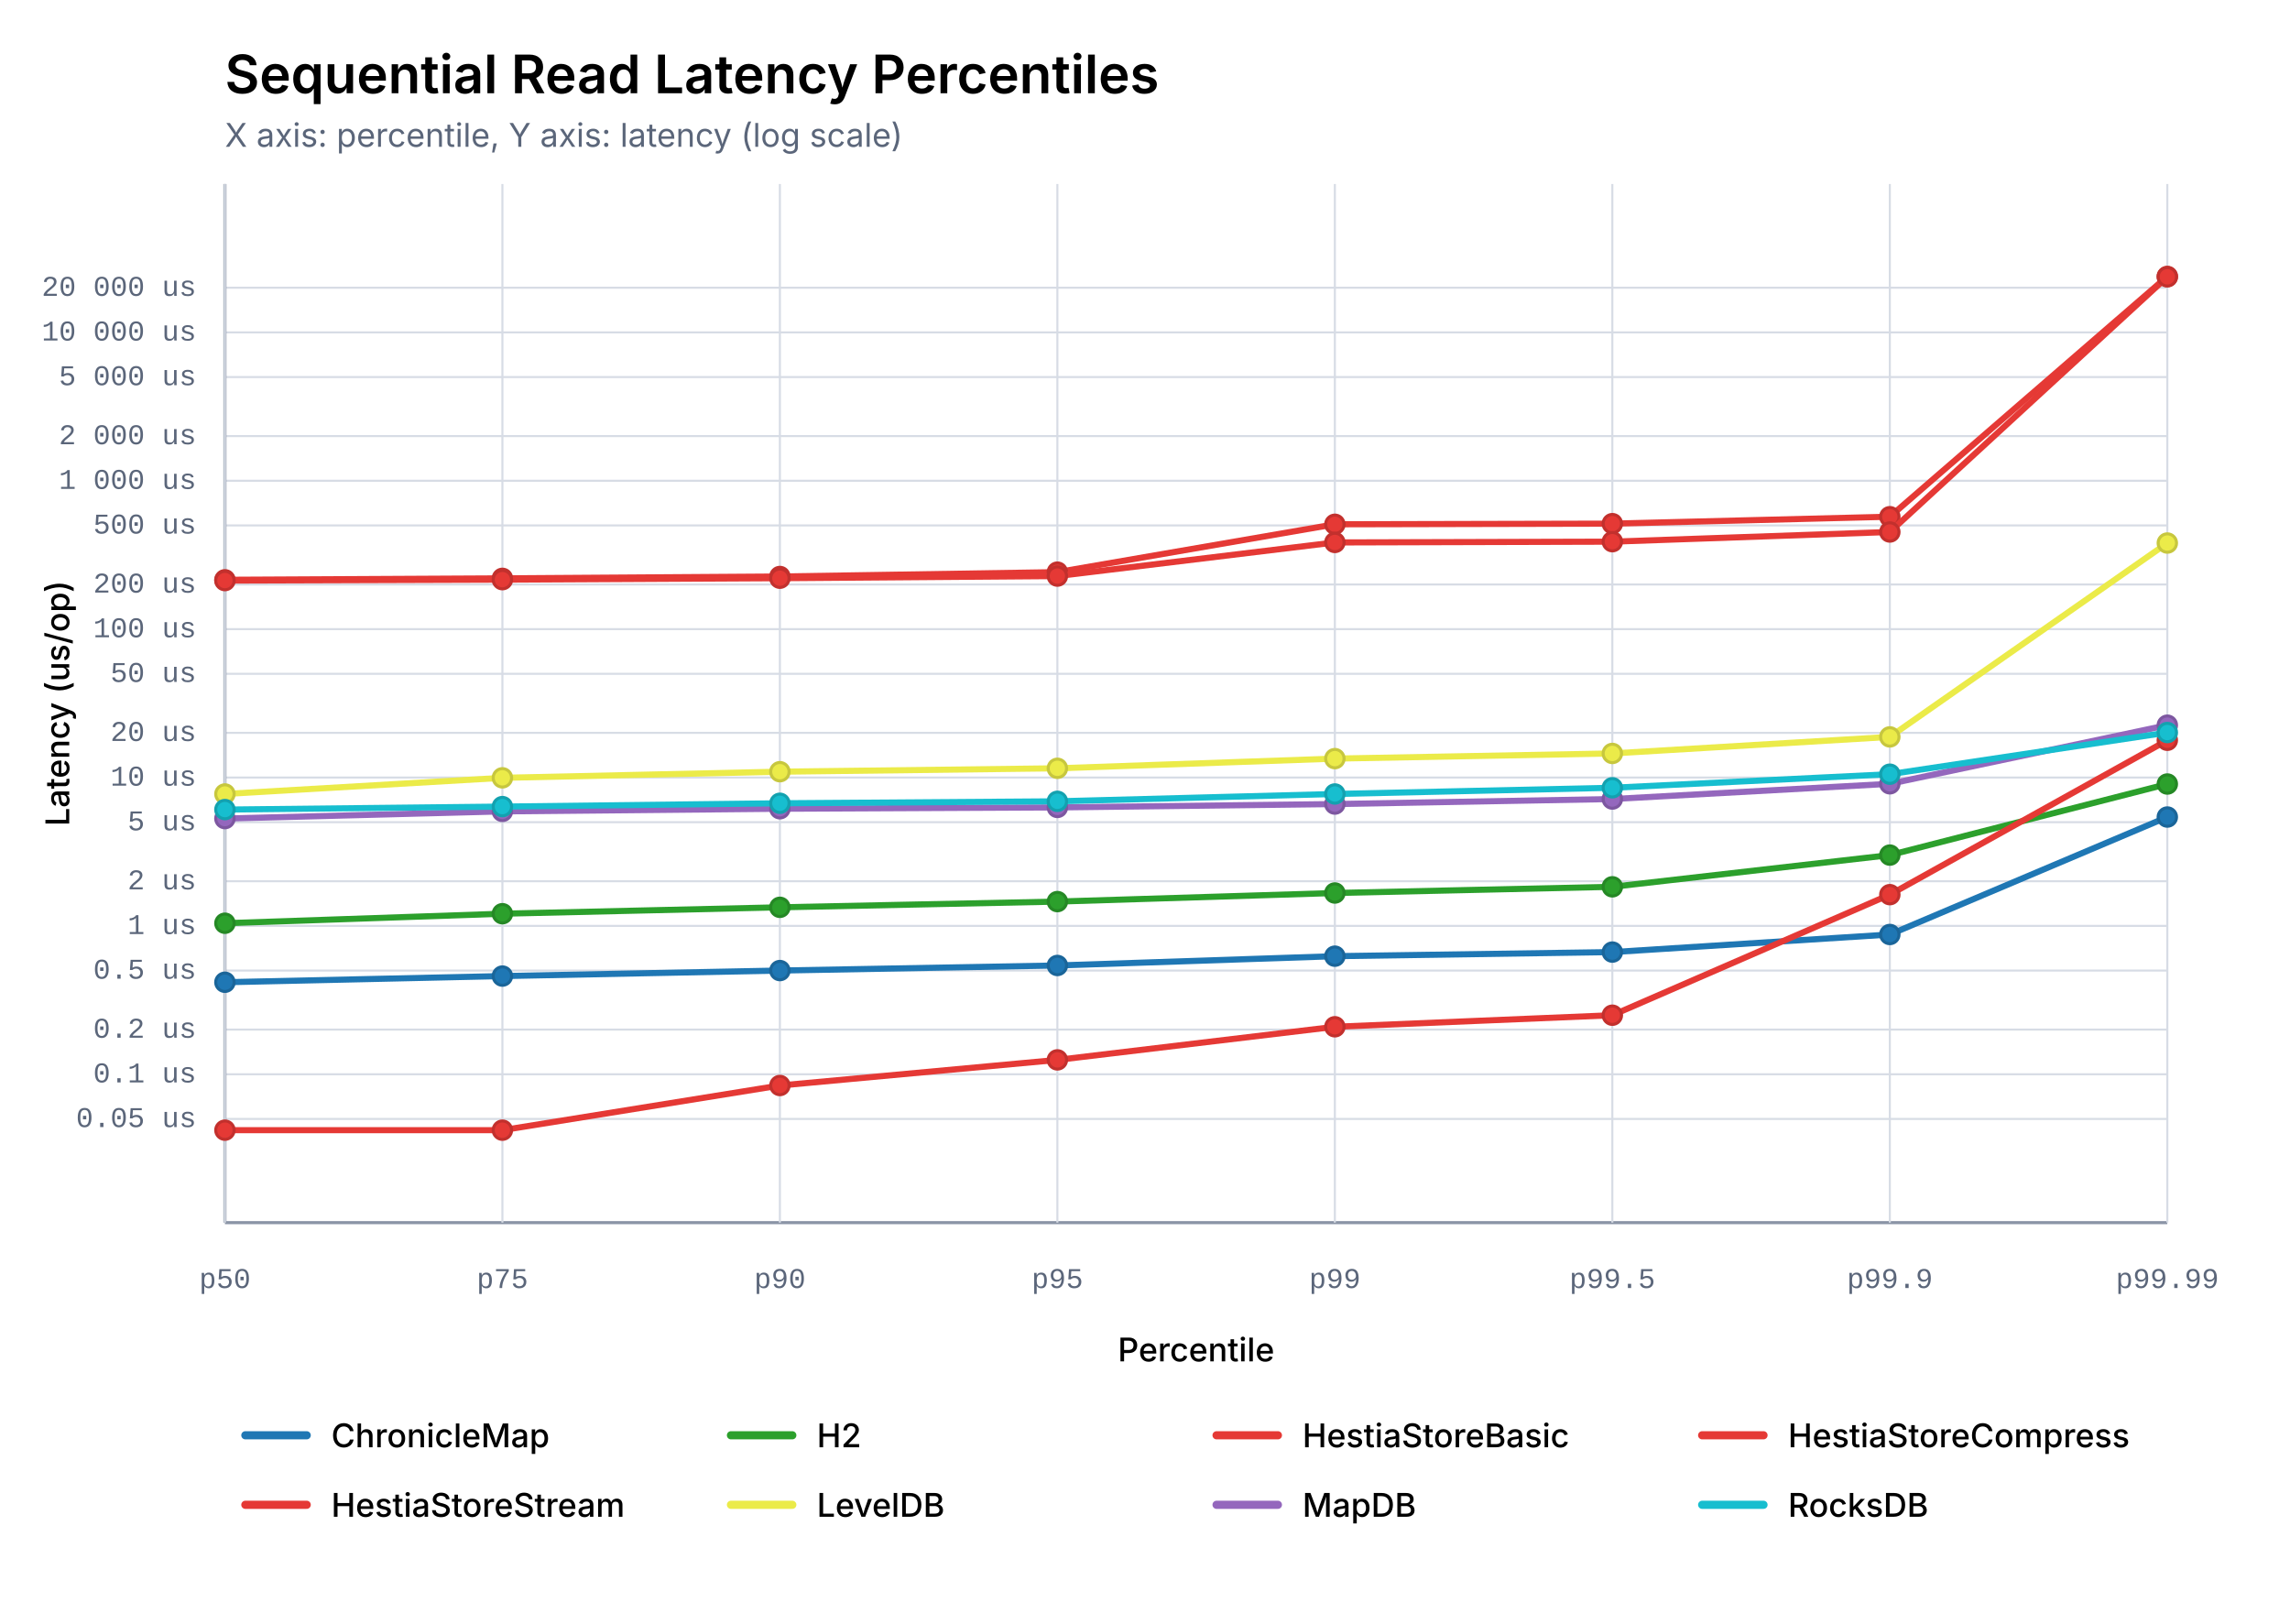
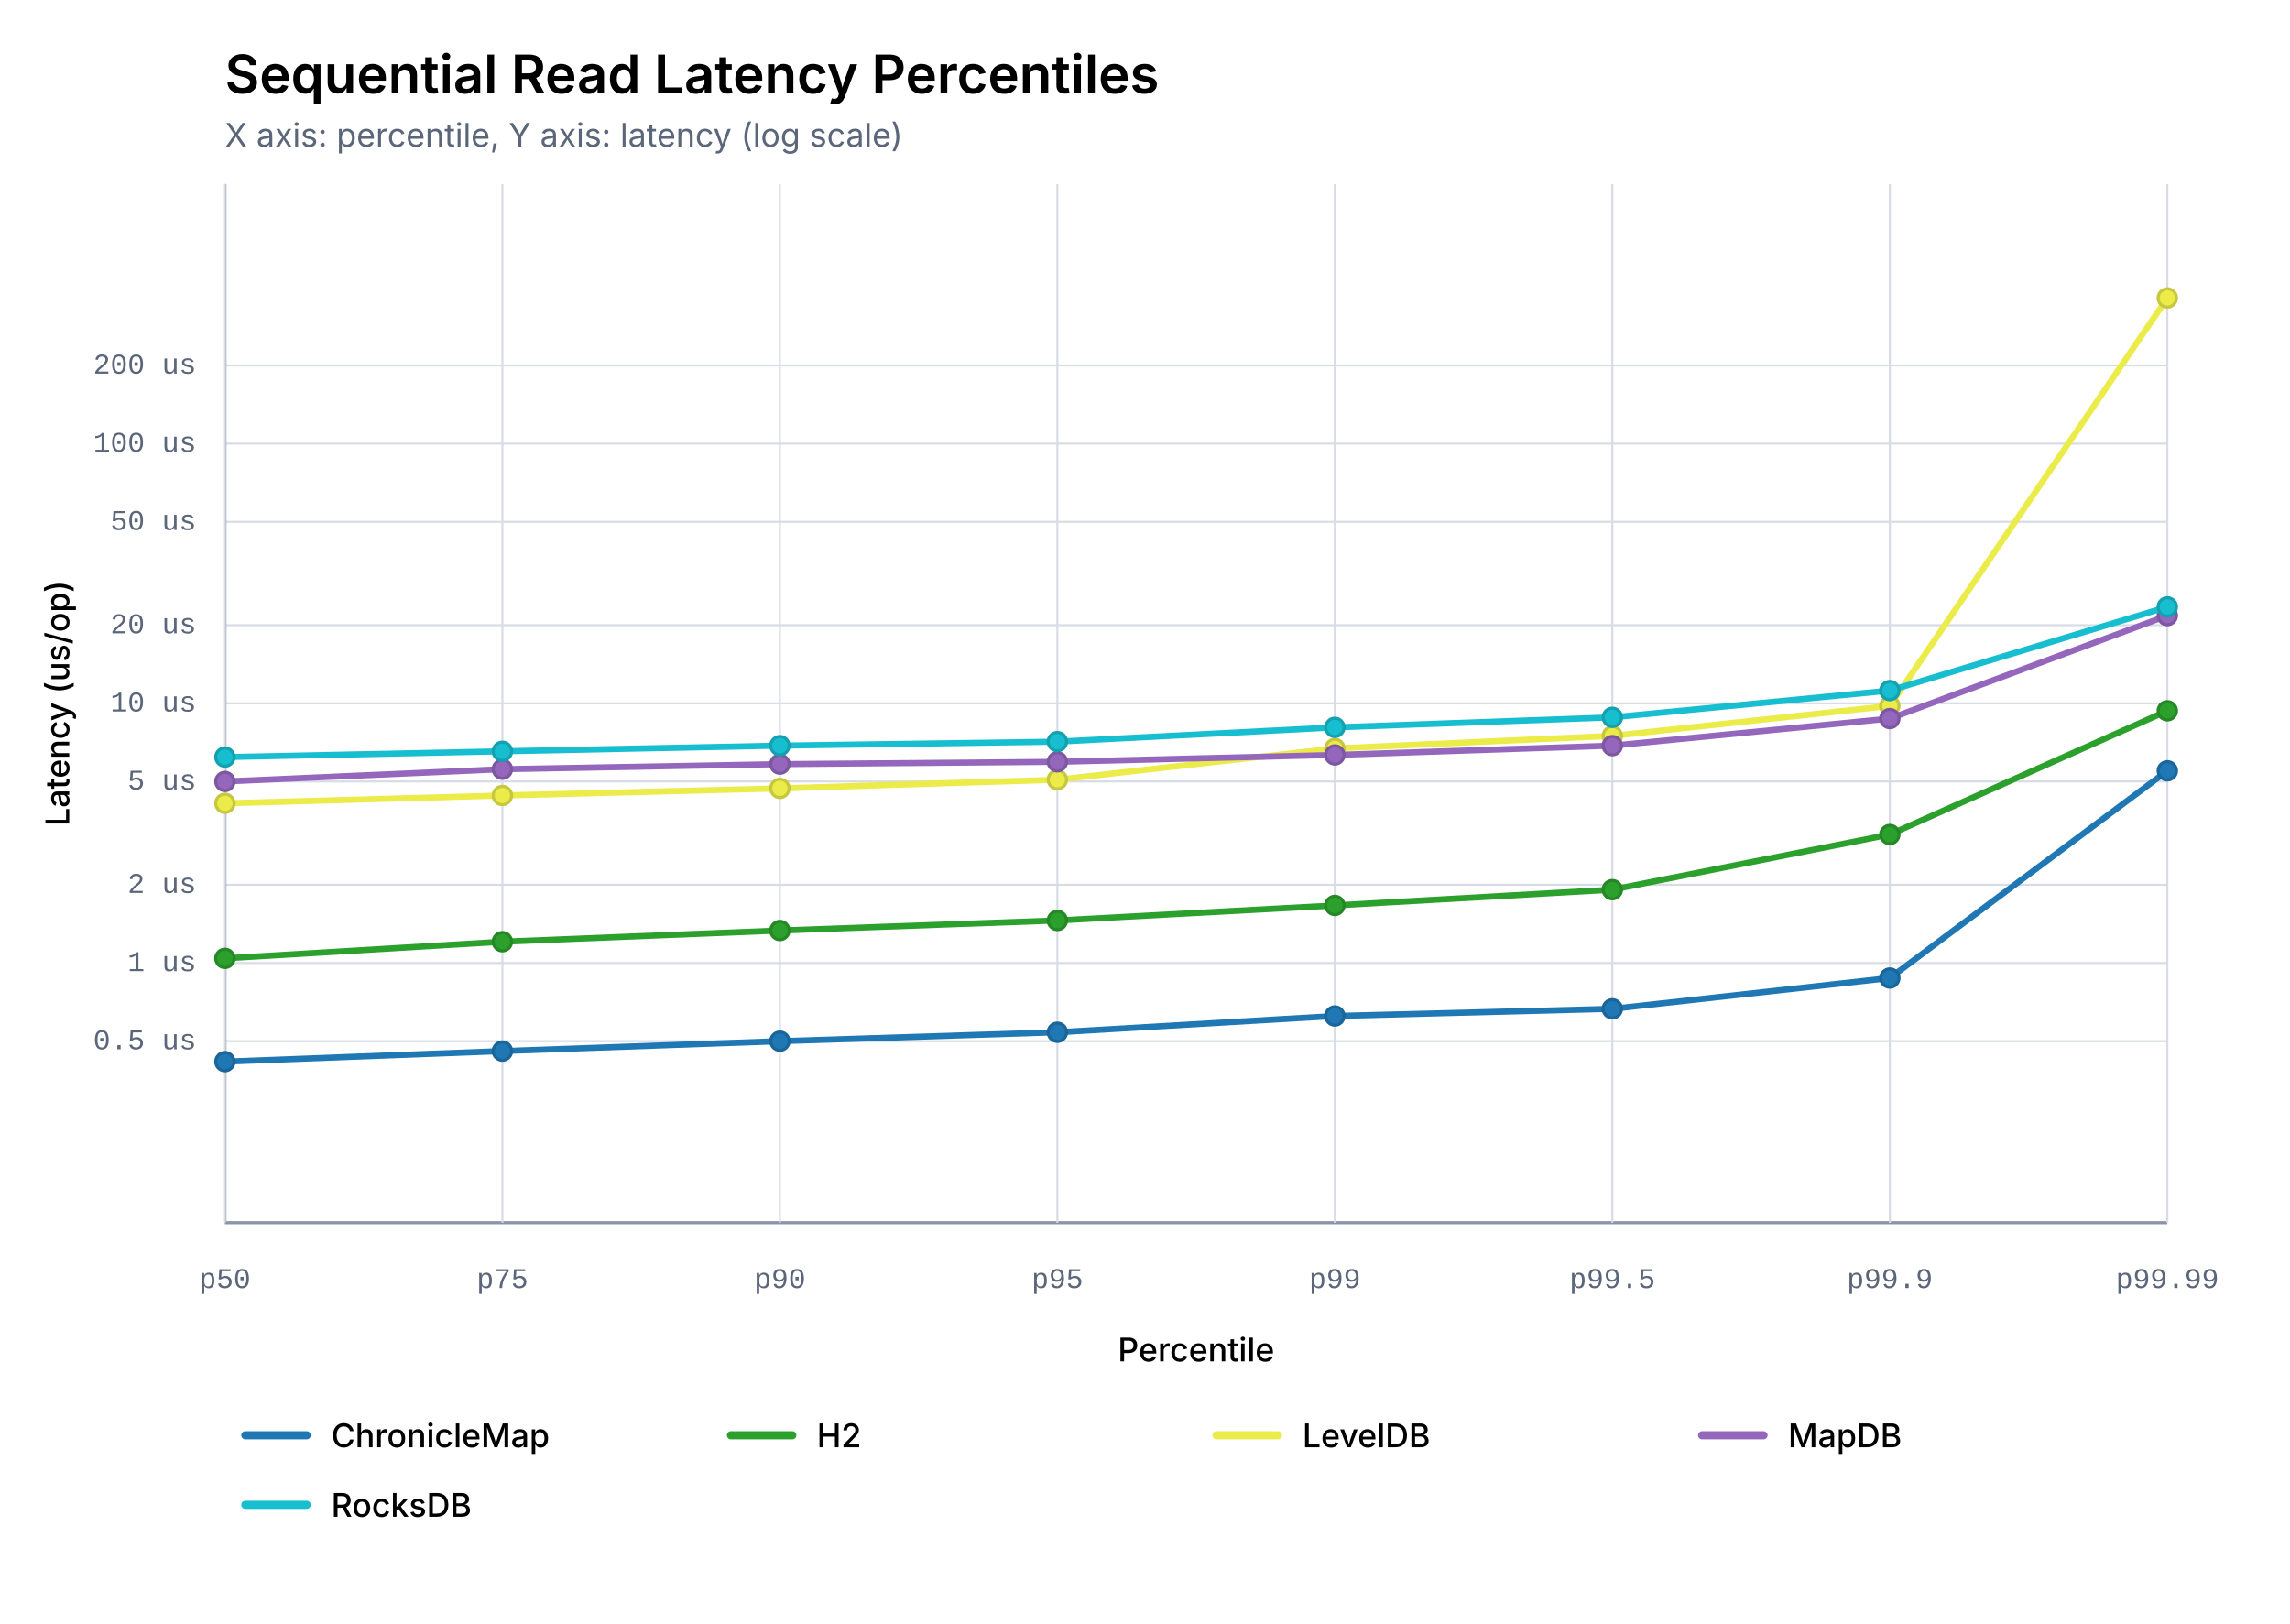
<svg xmlns="http://www.w3.org/2000/svg" width="1120" height="794" viewBox="0 0 1120 794">
  <style>
        text { fill: currentColor; dominant-baseline: middle; }
        .title { font: 600 26px "Inter", "Helvetica Neue", Arial, sans-serif; }
        .subtitle { font: 16px "Inter", "Helvetica Neue", Arial, sans-serif; fill: #5B667A; }
        .axis-label { font: 500 16px "Inter", "Helvetica Neue", Arial, sans-serif; }
        .tick { font: 14px "IBM Plex Mono", "Courier New", monospace; fill: #5B667A; }
        .legend { font: 500 16px "Inter", "Helvetica Neue", Arial, sans-serif; }
        .grid { stroke: #D7DCE5; stroke-width: 1; fill: none; }
        .axis { stroke: #8A94A6; stroke-width: 1.5; fill: none; }
    </style>
  <text class="title" x="110" y="36">Sequential Read Latency Percentiles</text>
  <text class="subtitle" x="110" y="66">X axis: percentile, Y axis: latency (log scale)</text>
-   <line class="grid" x1="110" y1="547.275" x2="1060" y2="547.275" />
-   <text class="tick" x="96" y="547.275" text-anchor="end">0.05 us</text>
-   <line class="grid" x1="110" y1="525.429" x2="1060" y2="525.429" />
-   <text class="tick" x="96" y="525.429" text-anchor="end">0.1 us</text>
-   <line class="grid" x1="110" y1="503.582" x2="1060" y2="503.582" />
-   <text class="tick" x="96" y="503.582" text-anchor="end">0.2 us</text>
-   <line class="grid" x1="110" y1="474.703" x2="1060" y2="474.703" />
-   <text class="tick" x="96" y="474.703" text-anchor="end">0.5 us</text>
-   <line class="grid" x1="110" y1="452.857" x2="1060" y2="452.857" />
-   <text class="tick" x="96" y="452.857" text-anchor="end">1 us</text>
-   <line class="grid" x1="110" y1="431.011" x2="1060" y2="431.011" />
-   <text class="tick" x="96" y="431.011" text-anchor="end">2 us</text>
-   <line class="grid" x1="110" y1="402.132" x2="1060" y2="402.132" />
-   <text class="tick" x="96" y="402.132" text-anchor="end">5 us</text>
-   <line class="grid" x1="110" y1="380.286" x2="1060" y2="380.286" />
-   <text class="tick" x="96" y="380.286" text-anchor="end">10 us</text>
-   <line class="grid" x1="110" y1="358.44" x2="1060" y2="358.44" />
-   <text class="tick" x="96" y="358.44" text-anchor="end">20 us</text>
-   <line class="grid" x1="110" y1="329.56" x2="1060" y2="329.56" />
-   <text class="tick" x="96" y="329.56" text-anchor="end">50 us</text>
-   <line class="grid" x1="110" y1="307.714" x2="1060" y2="307.714" />
-   <text class="tick" x="96" y="307.714" text-anchor="end">100 us</text>
-   <line class="grid" x1="110" y1="285.868" x2="1060" y2="285.868" />
-   <text class="tick" x="96" y="285.868" text-anchor="end">200 us</text>
-   <line class="grid" x1="110" y1="256.989" x2="1060" y2="256.989" />
-   <text class="tick" x="96" y="256.989" text-anchor="end">500 us</text>
-   <line class="grid" x1="110" y1="235.143" x2="1060" y2="235.143" />
-   <text class="tick" x="96" y="235.143" text-anchor="end">1 000 us</text>
-   <line class="grid" x1="110" y1="213.297" x2="1060" y2="213.297" />
-   <text class="tick" x="96" y="213.297" text-anchor="end">2 000 us</text>
-   <line class="grid" x1="110" y1="184.418" x2="1060" y2="184.418" />
-   <text class="tick" x="96" y="184.418" text-anchor="end">5 000 us</text>
-   <line class="grid" x1="110" y1="162.571" x2="1060" y2="162.571" />
-   <text class="tick" x="96" y="162.571" text-anchor="end">10 000 us</text>
-   <line class="grid" x1="110" y1="140.725" x2="1060" y2="140.725" />
-   <text class="tick" x="96" y="140.725" text-anchor="end">20 000 us</text>
+   <line class="grid" x1="110" y1="509.231" x2="1060" y2="509.231" />
+   <text class="tick" x="96" y="509.231" text-anchor="end">0.5 us</text>
+   <line class="grid" x1="110" y1="471.0" x2="1060" y2="471.0" />
+   <text class="tick" x="96" y="471.0" text-anchor="end">1 us</text>
+   <line class="grid" x1="110" y1="432.769" x2="1060" y2="432.769" />
+   <text class="tick" x="96" y="432.769" text-anchor="end">2 us</text>
+   <line class="grid" x1="110" y1="382.231" x2="1060" y2="382.231" />
+   <text class="tick" x="96" y="382.231" text-anchor="end">5 us</text>
+   <line class="grid" x1="110" y1="344.0" x2="1060" y2="344.0" />
+   <text class="tick" x="96" y="344.0" text-anchor="end">10 us</text>
+   <line class="grid" x1="110" y1="305.769" x2="1060" y2="305.769" />
+   <text class="tick" x="96" y="305.769" text-anchor="end">20 us</text>
+   <line class="grid" x1="110" y1="255.231" x2="1060" y2="255.231" />
+   <text class="tick" x="96" y="255.231" text-anchor="end">50 us</text>
+   <line class="grid" x1="110" y1="217.0" x2="1060" y2="217.0" />
+   <text class="tick" x="96" y="217.0" text-anchor="end">100 us</text>
+   <line class="grid" x1="110" y1="178.769" x2="1060" y2="178.769" />
+   <text class="tick" x="96" y="178.769" text-anchor="end">200 us</text>
  <line class="axis" x1="110" y1="598" x2="1060" y2="598" />
  <line class="axis" x1="110" y1="90" x2="110" y2="598" />
  <line class="grid" x1="110.0" y1="90" x2="110.0" y2="598" />
  <text class="tick" x="110.0" y="626" text-anchor="middle">p50</text>
  <line class="grid" x1="245.714" y1="90" x2="245.714" y2="598" />
  <text class="tick" x="245.714" y="626" text-anchor="middle">p75</text>
  <line class="grid" x1="381.429" y1="90" x2="381.429" y2="598" />
  <text class="tick" x="381.429" y="626" text-anchor="middle">p90</text>
  <line class="grid" x1="517.143" y1="90" x2="517.143" y2="598" />
  <text class="tick" x="517.143" y="626" text-anchor="middle">p95</text>
  <line class="grid" x1="652.857" y1="90" x2="652.857" y2="598" />
  <text class="tick" x="652.857" y="626" text-anchor="middle">p99</text>
  <line class="grid" x1="788.571" y1="90" x2="788.571" y2="598" />
  <text class="tick" x="788.571" y="626" text-anchor="middle">p99.5</text>
  <line class="grid" x1="924.286" y1="90" x2="924.286" y2="598" />
  <text class="tick" x="924.286" y="626" text-anchor="middle">p99.9</text>
  <line class="grid" x1="1060.0" y1="90" x2="1060.0" y2="598" />
  <text class="tick" x="1060.0" y="626" text-anchor="middle">p99.99</text>
  <text class="axis-label" x="585" y="660" text-anchor="middle">Percentile</text>
  <text class="axis-label" x="28" y="344" transform="rotate(-90 28 344)" text-anchor="middle">Latency (us/op)</text>
-   <polyline points="110.00,480.42 245.71,477.40 381.43,474.70 517.14,472.22 652.86,467.67 788.57,465.67 924.29,457.07 1060.00,399.61" fill="none" stroke="#1F77B4" stroke-width="3" stroke-linejoin="round" stroke-linecap="round" />
-   <circle cx="110.0" cy="480.424" r="4.5" fill="#1F77B4" stroke="#1A6599" stroke-width="1.5" />
-   <circle cx="245.714" cy="477.4" r="4.5" fill="#1F77B4" stroke="#1A6599" stroke-width="1.5" />
-   <circle cx="381.429" cy="474.703" r="4.5" fill="#1F77B4" stroke="#1A6599" stroke-width="1.5" />
-   <circle cx="517.143" cy="472.219" r="4.5" fill="#1F77B4" stroke="#1A6599" stroke-width="1.5" />
-   <circle cx="652.857" cy="467.67" r="4.5" fill="#1F77B4" stroke="#1A6599" stroke-width="1.5" />
-   <circle cx="788.571" cy="465.668" r="4.5" fill="#1F77B4" stroke="#1A6599" stroke-width="1.5" />
-   <circle cx="924.286" cy="457.066" r="4.5" fill="#1F77B4" stroke="#1A6599" stroke-width="1.5" />
-   <circle cx="1060.0" cy="399.613" r="4.5" fill="#1F77B4" stroke="#1A6599" stroke-width="1.5" />
-   <polyline points="110.00,451.56 245.71,446.90 381.43,443.77 517.14,440.97 652.86,436.77 788.57,433.74 924.29,418.23 1060.00,383.47" fill="none" stroke="#2CA02C" stroke-width="3" stroke-linejoin="round" stroke-linecap="round" />
-   <circle cx="110.0" cy="451.56" r="4.5" fill="#2CA02C" stroke="#258825" stroke-width="1.5" />
-   <circle cx="245.714" cy="446.901" r="4.5" fill="#2CA02C" stroke="#258825" stroke-width="1.5" />
-   <circle cx="381.429" cy="443.774" r="4.5" fill="#2CA02C" stroke="#258825" stroke-width="1.5" />
-   <circle cx="517.143" cy="440.973" r="4.5" fill="#2CA02C" stroke="#258825" stroke-width="1.5" />
-   <circle cx="652.857" cy="436.77" r="4.5" fill="#2CA02C" stroke="#258825" stroke-width="1.5" />
-   <circle cx="788.571" cy="433.742" r="4.5" fill="#2CA02C" stroke="#258825" stroke-width="1.5" />
-   <circle cx="924.286" cy="418.232" r="4.5" fill="#2CA02C" stroke="#258825" stroke-width="1.5" />
-   <circle cx="1060.0" cy="383.467" r="4.5" fill="#2CA02C" stroke="#258825" stroke-width="1.5" />
-   <polyline points="110.00,283.58 245.71,282.88 381.43,281.97 517.14,279.84 652.86,256.43 788.57,256.12 924.29,252.73 1060.00,135.21" fill="none" stroke="#E53935" stroke-width="3" stroke-linejoin="round" stroke-linecap="round" />
-   <circle cx="110.0" cy="283.583" r="4.5" fill="#E53935" stroke="#C2302D" stroke-width="1.5" />
-   <circle cx="245.714" cy="282.878" r="4.5" fill="#E53935" stroke="#C2302D" stroke-width="1.5" />
-   <circle cx="381.429" cy="281.974" r="4.5" fill="#E53935" stroke="#C2302D" stroke-width="1.5" />
-   <circle cx="517.143" cy="279.837" r="4.5" fill="#E53935" stroke="#C2302D" stroke-width="1.5" />
-   <circle cx="652.857" cy="256.431" r="4.5" fill="#E53935" stroke="#C2302D" stroke-width="1.5" />
-   <circle cx="788.571" cy="256.116" r="4.5" fill="#E53935" stroke="#C2302D" stroke-width="1.5" />
-   <circle cx="924.286" cy="252.726" r="4.5" fill="#E53935" stroke="#C2302D" stroke-width="1.5" />
-   <circle cx="1060.0" cy="135.213" r="4.5" fill="#E53935" stroke="#C2302D" stroke-width="1.5" />
-   <polyline points="110.00,283.96 245.71,283.51 381.43,282.80 517.14,281.76 652.86,265.31 788.57,264.93 924.29,260.20 1060.00,135.39" fill="none" stroke="#E53935" stroke-width="3" stroke-linejoin="round" stroke-linecap="round" />
-   <circle cx="110.0" cy="283.96" r="4.5" fill="#E53935" stroke="#C2302D" stroke-width="1.5" />
-   <circle cx="245.714" cy="283.508" r="4.5" fill="#E53935" stroke="#C2302D" stroke-width="1.5" />
-   <circle cx="381.429" cy="282.805" r="4.5" fill="#E53935" stroke="#C2302D" stroke-width="1.5" />
-   <circle cx="517.143" cy="281.761" r="4.5" fill="#E53935" stroke="#C2302D" stroke-width="1.5" />
-   <circle cx="652.857" cy="265.309" r="4.5" fill="#E53935" stroke="#C2302D" stroke-width="1.5" />
-   <circle cx="788.571" cy="264.933" r="4.5" fill="#E53935" stroke="#C2302D" stroke-width="1.5" />
-   <circle cx="924.286" cy="260.199" r="4.5" fill="#E53935" stroke="#C2302D" stroke-width="1.5" />
-   <circle cx="1060.0" cy="135.387" r="4.5" fill="#E53935" stroke="#C2302D" stroke-width="1.5" />
-   <polyline points="110.00,552.77 245.71,552.77 381.43,530.92 517.14,518.40 652.86,502.20 788.57,496.55 924.29,437.57 1060.00,362.07" fill="none" stroke="#E53935" stroke-width="3" stroke-linejoin="round" stroke-linecap="round" />
-   <circle cx="110.0" cy="552.77" r="4.5" fill="#E53935" stroke="#C2302D" stroke-width="1.5" />
-   <circle cx="245.714" cy="552.77" r="4.5" fill="#E53935" stroke="#C2302D" stroke-width="1.5" />
-   <circle cx="381.429" cy="530.924" r="4.5" fill="#E53935" stroke="#C2302D" stroke-width="1.5" />
-   <circle cx="517.143" cy="518.396" r="4.5" fill="#E53935" stroke="#C2302D" stroke-width="1.5" />
-   <circle cx="652.857" cy="502.195" r="4.5" fill="#E53935" stroke="#C2302D" stroke-width="1.5" />
-   <circle cx="788.571" cy="496.549" r="4.5" fill="#E53935" stroke="#C2302D" stroke-width="1.5" />
-   <circle cx="924.286" cy="437.575" r="4.5" fill="#E53935" stroke="#C2302D" stroke-width="1.5" />
-   <circle cx="1060.0" cy="362.07" r="4.5" fill="#E53935" stroke="#C2302D" stroke-width="1.5" />
-   <polyline points="110.00,388.34 245.71,380.44 381.43,377.44 517.14,375.78 652.86,371.04 788.57,368.51 924.29,360.42 1060.00,265.60" fill="none" stroke="#ebeb49" stroke-width="3" stroke-linejoin="round" stroke-linecap="round" />
-   <circle cx="110.0" cy="388.344" r="4.5" fill="#ebeb49" stroke="#C7C73E" stroke-width="1.5" />
-   <circle cx="245.714" cy="380.437" r="4.5" fill="#ebeb49" stroke="#C7C73E" stroke-width="1.5" />
-   <circle cx="381.429" cy="377.443" r="4.5" fill="#ebeb49" stroke="#C7C73E" stroke-width="1.5" />
-   <circle cx="517.143" cy="375.782" r="4.5" fill="#ebeb49" stroke="#C7C73E" stroke-width="1.5" />
-   <circle cx="652.857" cy="371.043" r="4.5" fill="#ebeb49" stroke="#C7C73E" stroke-width="1.5" />
-   <circle cx="788.571" cy="368.514" r="4.5" fill="#ebeb49" stroke="#C7C73E" stroke-width="1.5" />
-   <circle cx="924.286" cy="360.417" r="4.5" fill="#ebeb49" stroke="#C7C73E" stroke-width="1.5" />
-   <circle cx="1060.0" cy="265.604" r="4.5" fill="#ebeb49" stroke="#C7C73E" stroke-width="1.5" />
-   <polyline points="110.00,400.37 245.71,396.85 381.43,395.56 517.14,394.91 652.86,393.27 788.57,390.81 924.29,383.36 1060.00,354.69" fill="none" stroke="#9467BD" stroke-width="3" stroke-linejoin="round" stroke-linecap="round" />
-   <circle cx="110.0" cy="400.367" r="4.5" fill="#9467BD" stroke="#7D57A0" stroke-width="1.5" />
-   <circle cx="245.714" cy="396.851" r="4.5" fill="#9467BD" stroke="#7D57A0" stroke-width="1.5" />
-   <circle cx="381.429" cy="395.556" r="4.5" fill="#9467BD" stroke="#7D57A0" stroke-width="1.5" />
-   <circle cx="517.143" cy="394.908" r="4.5" fill="#9467BD" stroke="#7D57A0" stroke-width="1.5" />
-   <circle cx="652.857" cy="393.267" r="4.5" fill="#9467BD" stroke="#7D57A0" stroke-width="1.5" />
-   <circle cx="788.571" cy="390.815" r="4.5" fill="#9467BD" stroke="#7D57A0" stroke-width="1.5" />
-   <circle cx="924.286" cy="383.355" r="4.5" fill="#9467BD" stroke="#7D57A0" stroke-width="1.5" />
-   <circle cx="1060.0" cy="354.688" r="4.5" fill="#9467BD" stroke="#7D57A0" stroke-width="1.5" />
-   <polyline points="110.00,395.97 245.71,394.51 381.43,392.89 517.14,391.93 652.86,388.34 788.57,385.30 924.29,378.66 1060.00,358.29" fill="none" stroke="#17BECF" stroke-width="3" stroke-linejoin="round" stroke-linecap="round" />
-   <circle cx="110.0" cy="395.968" r="4.5" fill="#17BECF" stroke="#13A1AF" stroke-width="1.5" />
-   <circle cx="245.714" cy="394.509" r="4.5" fill="#17BECF" stroke="#13A1AF" stroke-width="1.5" />
-   <circle cx="381.429" cy="392.889" r="4.5" fill="#17BECF" stroke="#13A1AF" stroke-width="1.5" />
-   <circle cx="517.143" cy="391.926" r="4.5" fill="#17BECF" stroke="#13A1AF" stroke-width="1.5" />
-   <circle cx="652.857" cy="388.344" r="4.5" fill="#17BECF" stroke="#13A1AF" stroke-width="1.5" />
-   <circle cx="788.571" cy="385.304" r="4.5" fill="#17BECF" stroke="#13A1AF" stroke-width="1.5" />
-   <circle cx="924.286" cy="378.664" r="4.5" fill="#17BECF" stroke="#13A1AF" stroke-width="1.5" />
-   <circle cx="1060.0" cy="358.289" r="4.5" fill="#17BECF" stroke="#13A1AF" stroke-width="1.5" />
+   <polyline points="110.00,519.24 245.71,514.07 381.43,509.23 517.14,504.88 652.86,496.92 788.57,493.42 924.29,478.36 1060.00,377.01" fill="none" stroke="#1F77B4" stroke-width="3" stroke-linejoin="round" stroke-linecap="round" />
+   <circle cx="110.0" cy="519.243" r="4.5" fill="#1F77B4" stroke="#1A6599" stroke-width="1.5" />
+   <circle cx="245.714" cy="514.07" r="4.5" fill="#1F77B4" stroke="#1A6599" stroke-width="1.5" />
+   <circle cx="381.429" cy="509.231" r="4.5" fill="#1F77B4" stroke="#1A6599" stroke-width="1.5" />
+   <circle cx="517.143" cy="504.884" r="4.5" fill="#1F77B4" stroke="#1A6599" stroke-width="1.5" />
+   <circle cx="652.857" cy="496.923" r="4.5" fill="#1F77B4" stroke="#1A6599" stroke-width="1.5" />
+   <circle cx="788.571" cy="493.419" r="4.5" fill="#1F77B4" stroke="#1A6599" stroke-width="1.5" />
+   <circle cx="924.286" cy="478.365" r="4.5" fill="#1F77B4" stroke="#1A6599" stroke-width="1.5" />
+   <circle cx="1060.0" cy="377.014" r="4.5" fill="#1F77B4" stroke="#1A6599" stroke-width="1.5" />
+   <polyline points="110.00,468.73 245.71,460.58 381.43,455.11 517.14,450.20 652.86,442.85 788.57,435.14 924.29,408.17 1060.00,347.65" fill="none" stroke="#2CA02C" stroke-width="3" stroke-linejoin="round" stroke-linecap="round" />
+   <circle cx="110.0" cy="468.731" r="4.5" fill="#2CA02C" stroke="#258825" stroke-width="1.5" />
+   <circle cx="245.714" cy="460.577" r="4.5" fill="#2CA02C" stroke="#258825" stroke-width="1.5" />
+   <circle cx="381.429" cy="455.105" r="4.5" fill="#2CA02C" stroke="#258825" stroke-width="1.5" />
+   <circle cx="517.143" cy="450.203" r="4.5" fill="#2CA02C" stroke="#258825" stroke-width="1.5" />
+   <circle cx="652.857" cy="442.847" r="4.5" fill="#2CA02C" stroke="#258825" stroke-width="1.5" />
+   <circle cx="788.571" cy="435.136" r="4.5" fill="#2CA02C" stroke="#258825" stroke-width="1.5" />
+   <circle cx="924.286" cy="408.172" r="4.5" fill="#2CA02C" stroke="#258825" stroke-width="1.5" />
+   <circle cx="1060.0" cy="347.648" r="4.5" fill="#2CA02C" stroke="#258825" stroke-width="1.5" />
+   <polyline points="110.00,392.91 245.71,389.08 381.43,385.60 517.14,381.36 652.86,366.06 788.57,359.90 924.29,345.25 1060.00,145.74" fill="none" stroke="#ebeb49" stroke-width="3" stroke-linejoin="round" stroke-linecap="round" />
+   <circle cx="110.0" cy="392.908" r="4.5" fill="#ebeb49" stroke="#C7C73E" stroke-width="1.5" />
+   <circle cx="245.714" cy="389.081" r="4.5" fill="#ebeb49" stroke="#C7C73E" stroke-width="1.5" />
+   <circle cx="381.429" cy="385.597" r="4.5" fill="#ebeb49" stroke="#C7C73E" stroke-width="1.5" />
+   <circle cx="517.143" cy="381.355" r="4.5" fill="#ebeb49" stroke="#C7C73E" stroke-width="1.5" />
+   <circle cx="652.857" cy="366.056" r="4.5" fill="#ebeb49" stroke="#C7C73E" stroke-width="1.5" />
+   <circle cx="788.571" cy="359.897" r="4.5" fill="#ebeb49" stroke="#C7C73E" stroke-width="1.5" />
+   <circle cx="924.286" cy="345.25" r="4.5" fill="#ebeb49" stroke="#C7C73E" stroke-width="1.5" />
+   <circle cx="1060.0" cy="145.735" r="4.5" fill="#ebeb49" stroke="#C7C73E" stroke-width="1.5" />
+   <polyline points="110.00,382.23 245.71,376.22 381.43,373.74 517.14,372.62 652.86,369.24 788.57,364.69 924.29,351.45 1060.00,301.09" fill="none" stroke="#9467BD" stroke-width="3" stroke-linejoin="round" stroke-linecap="round" />
+   <circle cx="110.0" cy="382.231" r="4.5" fill="#9467BD" stroke="#7D57A0" stroke-width="1.5" />
+   <circle cx="245.714" cy="376.217" r="4.5" fill="#9467BD" stroke="#7D57A0" stroke-width="1.5" />
+   <circle cx="381.429" cy="373.741" r="4.5" fill="#9467BD" stroke="#7D57A0" stroke-width="1.5" />
+   <circle cx="517.143" cy="372.618" r="4.5" fill="#9467BD" stroke="#7D57A0" stroke-width="1.5" />
+   <circle cx="652.857" cy="369.239" r="4.5" fill="#9467BD" stroke="#7D57A0" stroke-width="1.5" />
+   <circle cx="788.571" cy="364.69" r="4.5" fill="#9467BD" stroke="#7D57A0" stroke-width="1.5" />
+   <circle cx="924.286" cy="351.453" r="4.5" fill="#9467BD" stroke="#7D57A0" stroke-width="1.5" />
+   <circle cx="1060.0" cy="301.09" r="4.5" fill="#9467BD" stroke="#7D57A0" stroke-width="1.5" />
+   <polyline points="110.00,370.30 245.71,367.46 381.43,364.69 517.14,362.74 652.86,355.76 788.57,350.85 924.29,337.75 1060.00,296.83" fill="none" stroke="#17BECF" stroke-width="3" stroke-linejoin="round" stroke-linecap="round" />
+   <circle cx="110.0" cy="370.295" r="4.5" fill="#17BECF" stroke="#13A1AF" stroke-width="1.5" />
+   <circle cx="245.714" cy="367.455" r="4.5" fill="#17BECF" stroke="#13A1AF" stroke-width="1.5" />
+   <circle cx="381.429" cy="364.69" r="4.5" fill="#17BECF" stroke="#13A1AF" stroke-width="1.5" />
+   <circle cx="517.143" cy="362.735" r="4.5" fill="#17BECF" stroke="#13A1AF" stroke-width="1.5" />
+   <circle cx="652.857" cy="355.759" r="4.5" fill="#17BECF" stroke="#13A1AF" stroke-width="1.5" />
+   <circle cx="788.571" cy="350.85" r="4.5" fill="#17BECF" stroke="#13A1AF" stroke-width="1.5" />
+   <circle cx="924.286" cy="337.749" r="4.5" fill="#17BECF" stroke="#13A1AF" stroke-width="1.5" />
+   <circle cx="1060.0" cy="296.827" r="4.5" fill="#17BECF" stroke="#13A1AF" stroke-width="1.5" />
  <line x1="120.0" y1="702.0" x2="150.0" y2="702.0" stroke="#1F77B4" stroke-width="4" stroke-linecap="round" />
  <text class="legend" x="162.0" y="702.0">ChronicleMap</text>
  <line x1="357.5" y1="702.0" x2="387.5" y2="702.0" stroke="#2CA02C" stroke-width="4" stroke-linecap="round" />
  <text class="legend" x="399.5" y="702.0">H2</text>
-   <line x1="595.0" y1="702.0" x2="625.0" y2="702.0" stroke="#E53935" stroke-width="4" stroke-linecap="round" />
-   <text class="legend" x="637.0" y="702.0">HestiaStoreBasic</text>
-   <line x1="832.5" y1="702.0" x2="862.5" y2="702.0" stroke="#E53935" stroke-width="4" stroke-linecap="round" />
-   <text class="legend" x="874.5" y="702.0">HestiaStoreCompress</text>
-   <line x1="120.0" y1="736.0" x2="150.0" y2="736.0" stroke="#E53935" stroke-width="4" stroke-linecap="round" />
-   <text class="legend" x="162.0" y="736.0">HestiaStoreStream</text>
-   <line x1="357.5" y1="736.0" x2="387.5" y2="736.0" stroke="#ebeb49" stroke-width="4" stroke-linecap="round" />
-   <text class="legend" x="399.5" y="736.0">LevelDB</text>
-   <line x1="595.0" y1="736.0" x2="625.0" y2="736.0" stroke="#9467BD" stroke-width="4" stroke-linecap="round" />
-   <text class="legend" x="637.0" y="736.0">MapDB</text>
-   <line x1="832.5" y1="736.0" x2="862.5" y2="736.0" stroke="#17BECF" stroke-width="4" stroke-linecap="round" />
-   <text class="legend" x="874.5" y="736.0">RocksDB</text>
+   <line x1="595.0" y1="702.0" x2="625.0" y2="702.0" stroke="#ebeb49" stroke-width="4" stroke-linecap="round" />
+   <text class="legend" x="637.0" y="702.0">LevelDB</text>
+   <line x1="832.5" y1="702.0" x2="862.5" y2="702.0" stroke="#9467BD" stroke-width="4" stroke-linecap="round" />
+   <text class="legend" x="874.5" y="702.0">MapDB</text>
+   <line x1="120.0" y1="736.0" x2="150.0" y2="736.0" stroke="#17BECF" stroke-width="4" stroke-linecap="round" />
+   <text class="legend" x="162.0" y="736.0">RocksDB</text>
</svg>
